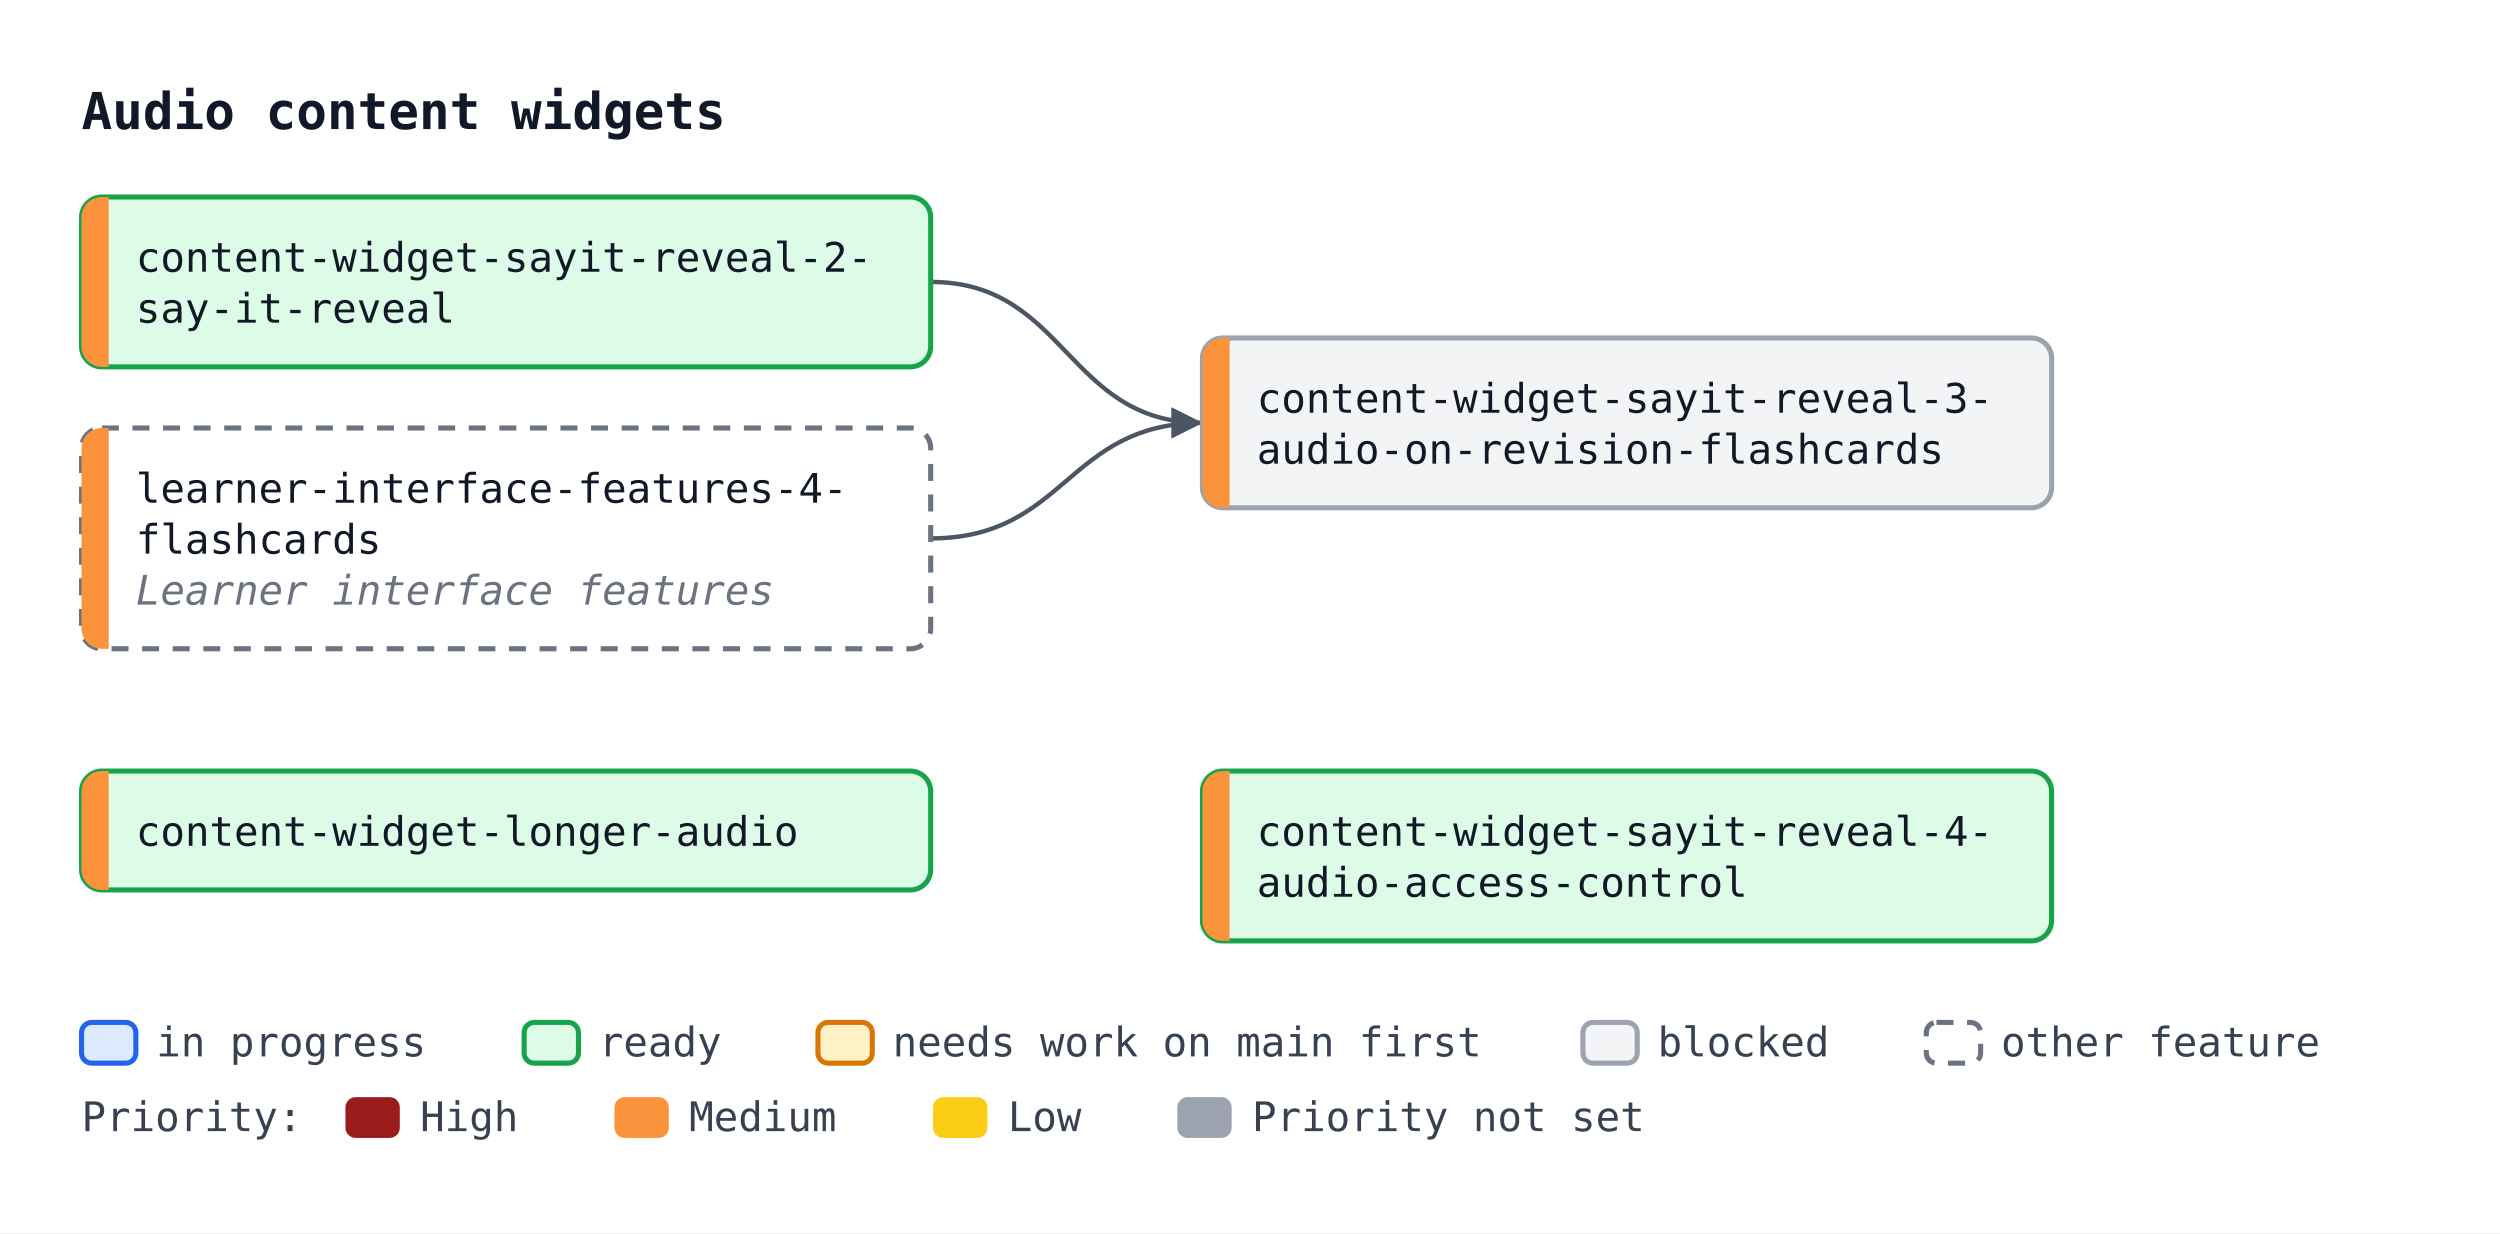
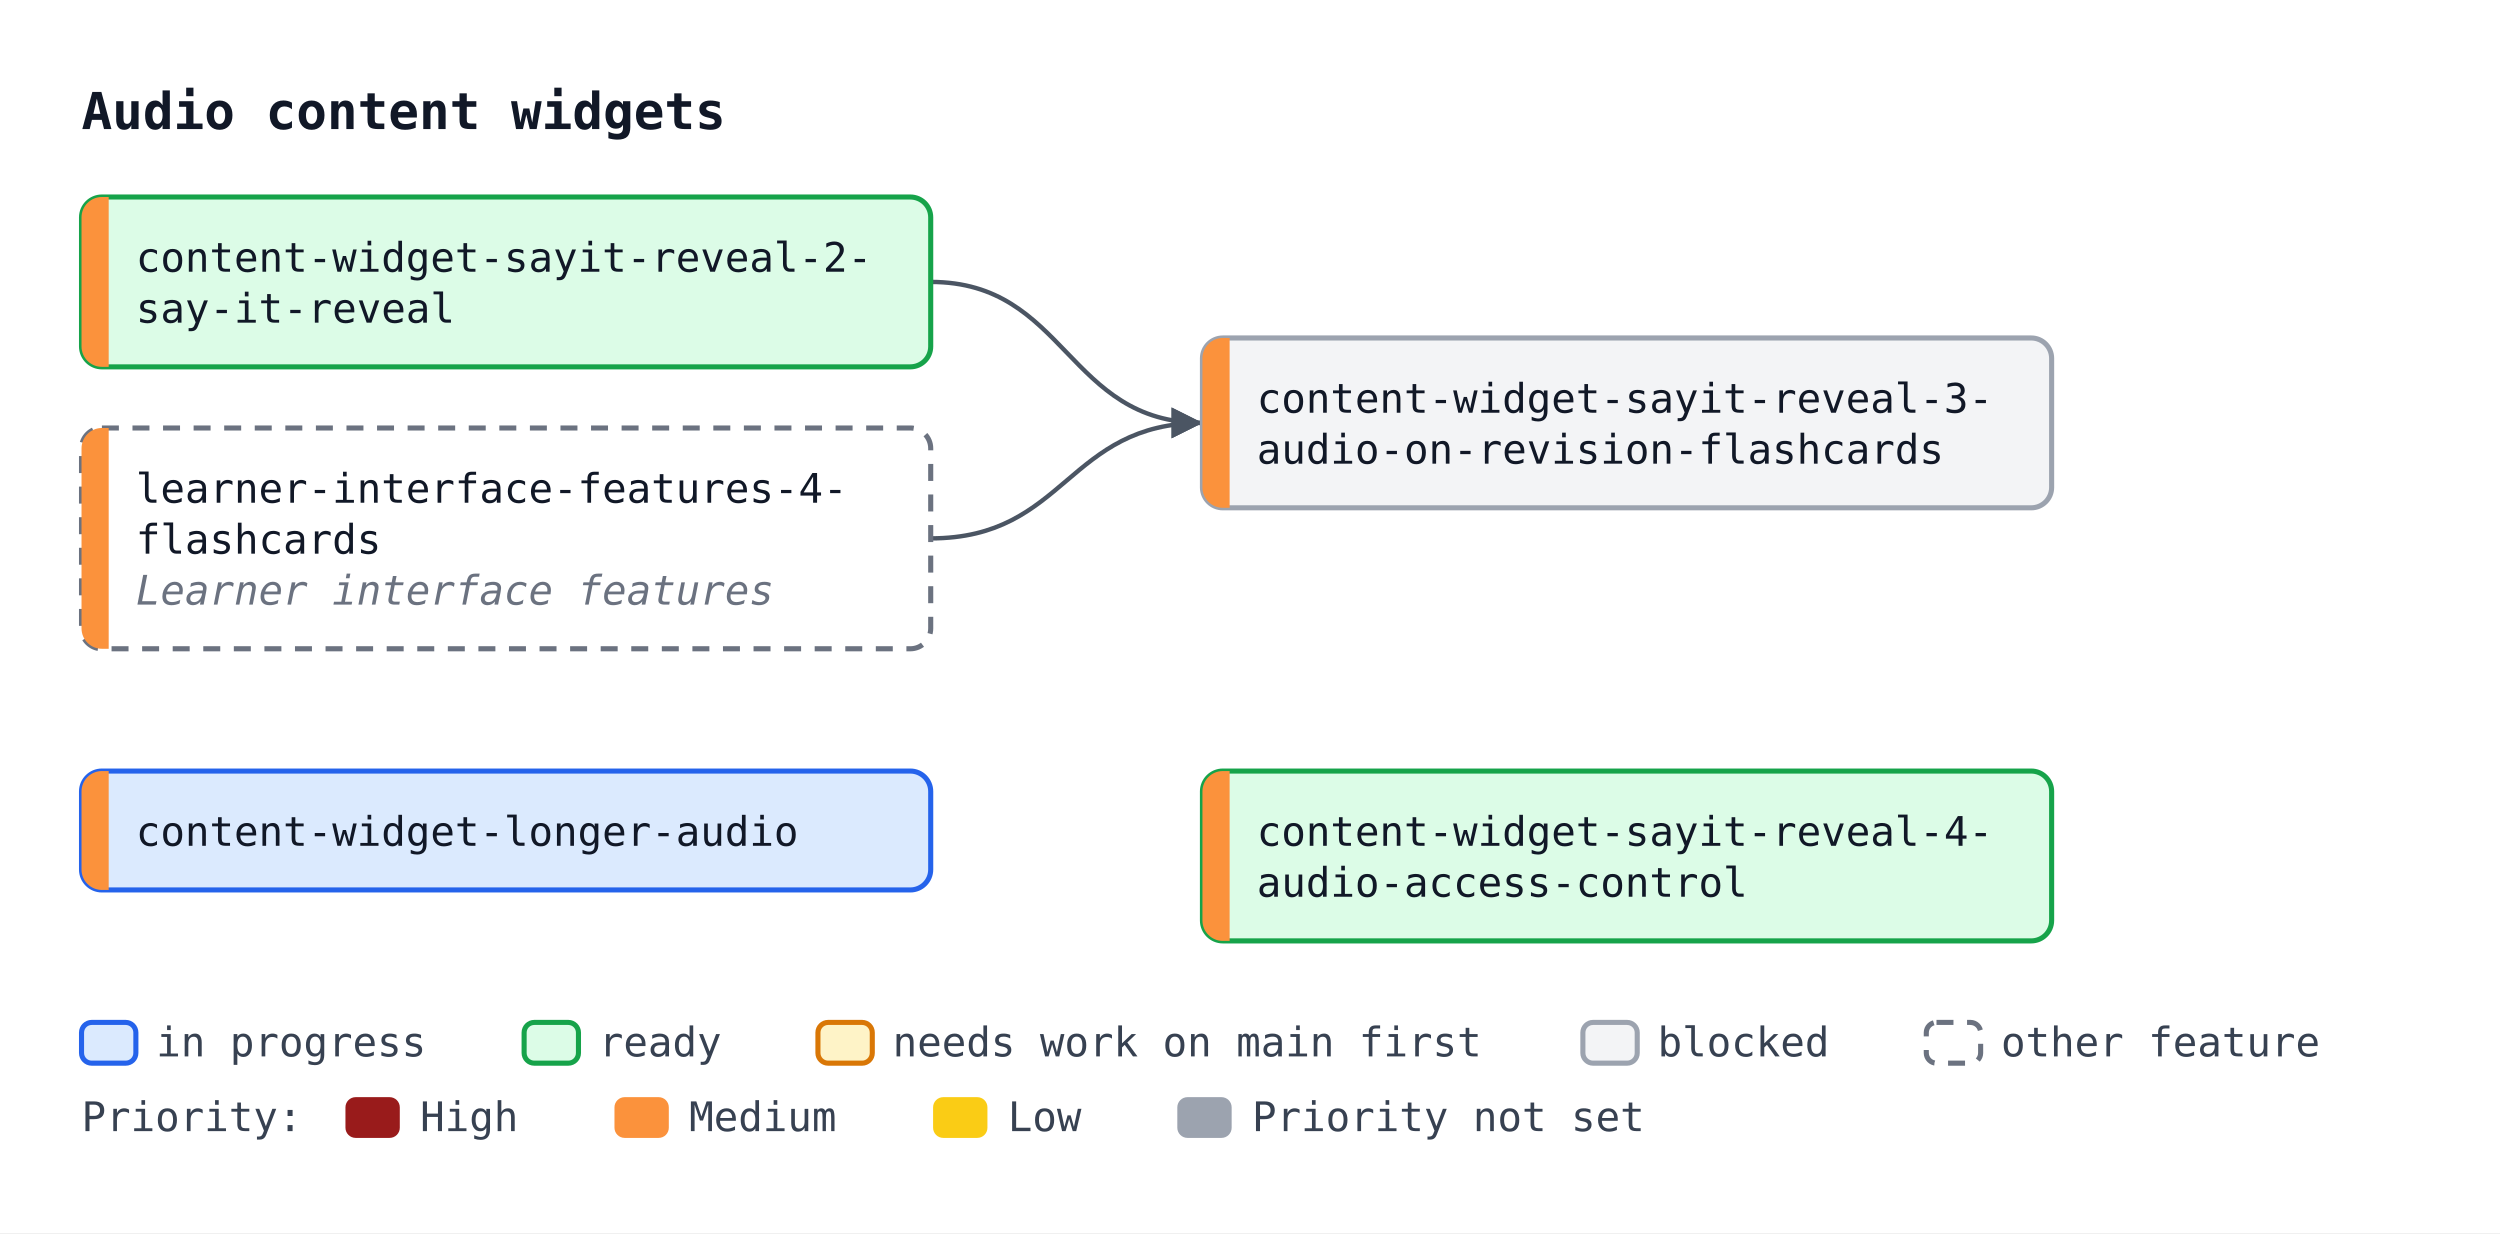
<svg xmlns="http://www.w3.org/2000/svg" width="736" height="363" viewBox="0 0 736 363" font-family="ui-monospace, SFMono-Regular, Menlo, Consolas, monospace" font-size="12">
  <defs>
    <marker id="arrow" viewBox="0 0 10 10" refX="10" refY="5" markerWidth="7" markerHeight="7" orient="auto-start-reverse">
      <path d="M0,0 L10,5 L0,10 z" fill="#4b5563" />
    </marker>
  </defs>
  <rect width="736" height="363" fill="#ffffff" />
  <text x="24" y="38" font-size="15" font-weight="bold" fill="#111827">Audio content widgets</text>
  <path d="M274.0,83.0 C314.0,83.0 314.0,124.5 354.0,124.5" fill="none" stroke="#4b5563" stroke-width="1.3" marker-end="url(#arrow)" />
  <path d="M274.0,158.5 C314.0,158.5 314.0,124.5 354.0,124.5" fill="none" stroke="#4b5563" stroke-width="1.3" marker-end="url(#arrow)" />
  <rect x="24.0" y="58.0" width="250" height="50" rx="6" fill="#dcfce7" stroke="#16a34a" stroke-width="1.5" />
  <path d="M32.0,58.0 H30.0 A6,6 0 0 0 24.0,64.0 V102.0 A6,6 0 0 0 30.0,108.0 H32.0 Z" fill="#fb923c" />
  <text x="40.0" y="80.0" fill="#111827">content-widget-sayit-reveal-2-</text>
  <text x="40.0" y="95.0" fill="#111827">say-it-reveal</text>
  <rect x="354.0" y="99.5" width="250" height="50" rx="6" fill="#f3f4f6" stroke="#9ca3af" stroke-width="1.5" />
  <path d="M362.0,99.5 H360.0 A6,6 0 0 0 354.0,105.5 V143.5 A6,6 0 0 0 360.0,149.5 H362.0 Z" fill="#fb923c" />
  <text x="370.0" y="121.5" fill="#111827">content-widget-sayit-reveal-3-</text>
  <text x="370.0" y="136.5" fill="#111827">audio-on-revision-flashcards</text>
  <rect x="24.0" y="126.0" width="250" height="65" rx="6" fill="#ffffff" stroke="#6b7280" stroke-width="1.5" stroke-dasharray="5 4" />
  <path d="M32.0,126.0 H30.0 A6,6 0 0 0 24.0,132.0 V185.0 A6,6 0 0 0 30.0,191.0 H32.0 Z" fill="#fb923c" />
  <text x="40.0" y="148.0" fill="#111827">learner-interface-features-4-</text>
  <text x="40.0" y="163.0" fill="#111827">flashcards</text>
  <text x="40.0" y="178.0" fill="#6b7280" font-style="italic">Learner interface features</text>
-   <rect x="24.0" y="227.0" width="250" height="35" rx="6" fill="#dcfce7" stroke="#16a34a" stroke-width="1.5" />
+   <rect x="24.0" y="227.0" width="250" height="35" rx="6" fill="#dbeafe" stroke="#2563eb" stroke-width="1.5" />
  <path d="M32.0,227.0 H30.0 A6,6 0 0 0 24.0,233.0 V256.0 A6,6 0 0 0 30.0,262.0 H32.0 Z" fill="#fb923c" />
  <text x="40.0" y="249.0" fill="#111827">content-widget-longer-audio</text>
  <rect x="354.0" y="227.0" width="250" height="50" rx="6" fill="#dcfce7" stroke="#16a34a" stroke-width="1.5" />
  <path d="M362.0,227.0 H360.0 A6,6 0 0 0 354.0,233.0 V271.0 A6,6 0 0 0 360.0,277.0 H362.0 Z" fill="#fb923c" />
  <text x="370.0" y="249.0" fill="#111827">content-widget-sayit-reveal-4-</text>
  <text x="370.0" y="264.0" fill="#111827">audio-access-control</text>
  <rect x="24.0" y="301" width="16" height="12" rx="3" fill="#dbeafe" stroke="#2563eb" stroke-width="1.5" />
  <text x="46.0" y="311" fill="#374151">in progress</text>
  <rect x="154.3" y="301" width="16" height="12" rx="3" fill="#dcfce7" stroke="#16a34a" stroke-width="1.5" />
  <text x="176.3" y="311" fill="#374151">ready</text>
  <rect x="240.8" y="301" width="16" height="12" rx="3" fill="#fef3c7" stroke="#d97706" stroke-width="1.5" />
  <text x="262.8" y="311" fill="#374151">needs work on main first</text>
  <rect x="466.0" y="301" width="16" height="12" rx="3" fill="#f3f4f6" stroke="#9ca3af" stroke-width="1.5" />
  <text x="488.0" y="311" fill="#374151">blocked</text>
  <rect x="567.1" y="301" width="16" height="12" rx="3" fill="#ffffff" stroke="#6b7280" stroke-width="1.5" stroke-dasharray="5 4" />
  <text x="589.1" y="311" fill="#374151">other feature</text>
  <text x="24" y="333" fill="#374151">Priority:</text>
  <rect x="101.7" y="323" width="16" height="12" rx="3" fill="#991b1b" />
  <text x="123.7" y="333" fill="#374151">High</text>
  <rect x="180.9" y="323" width="16" height="12" rx="3" fill="#fb923c" />
  <text x="202.9" y="333" fill="#374151">Medium</text>
  <rect x="274.7" y="323" width="16" height="12" rx="3" fill="#facc15" />
  <text x="296.7" y="333" fill="#374151">Low</text>
  <rect x="346.6" y="323" width="16" height="12" rx="3" fill="#9ca3af" />
  <text x="368.6" y="333" fill="#374151">Priority not set</text>
</svg>
